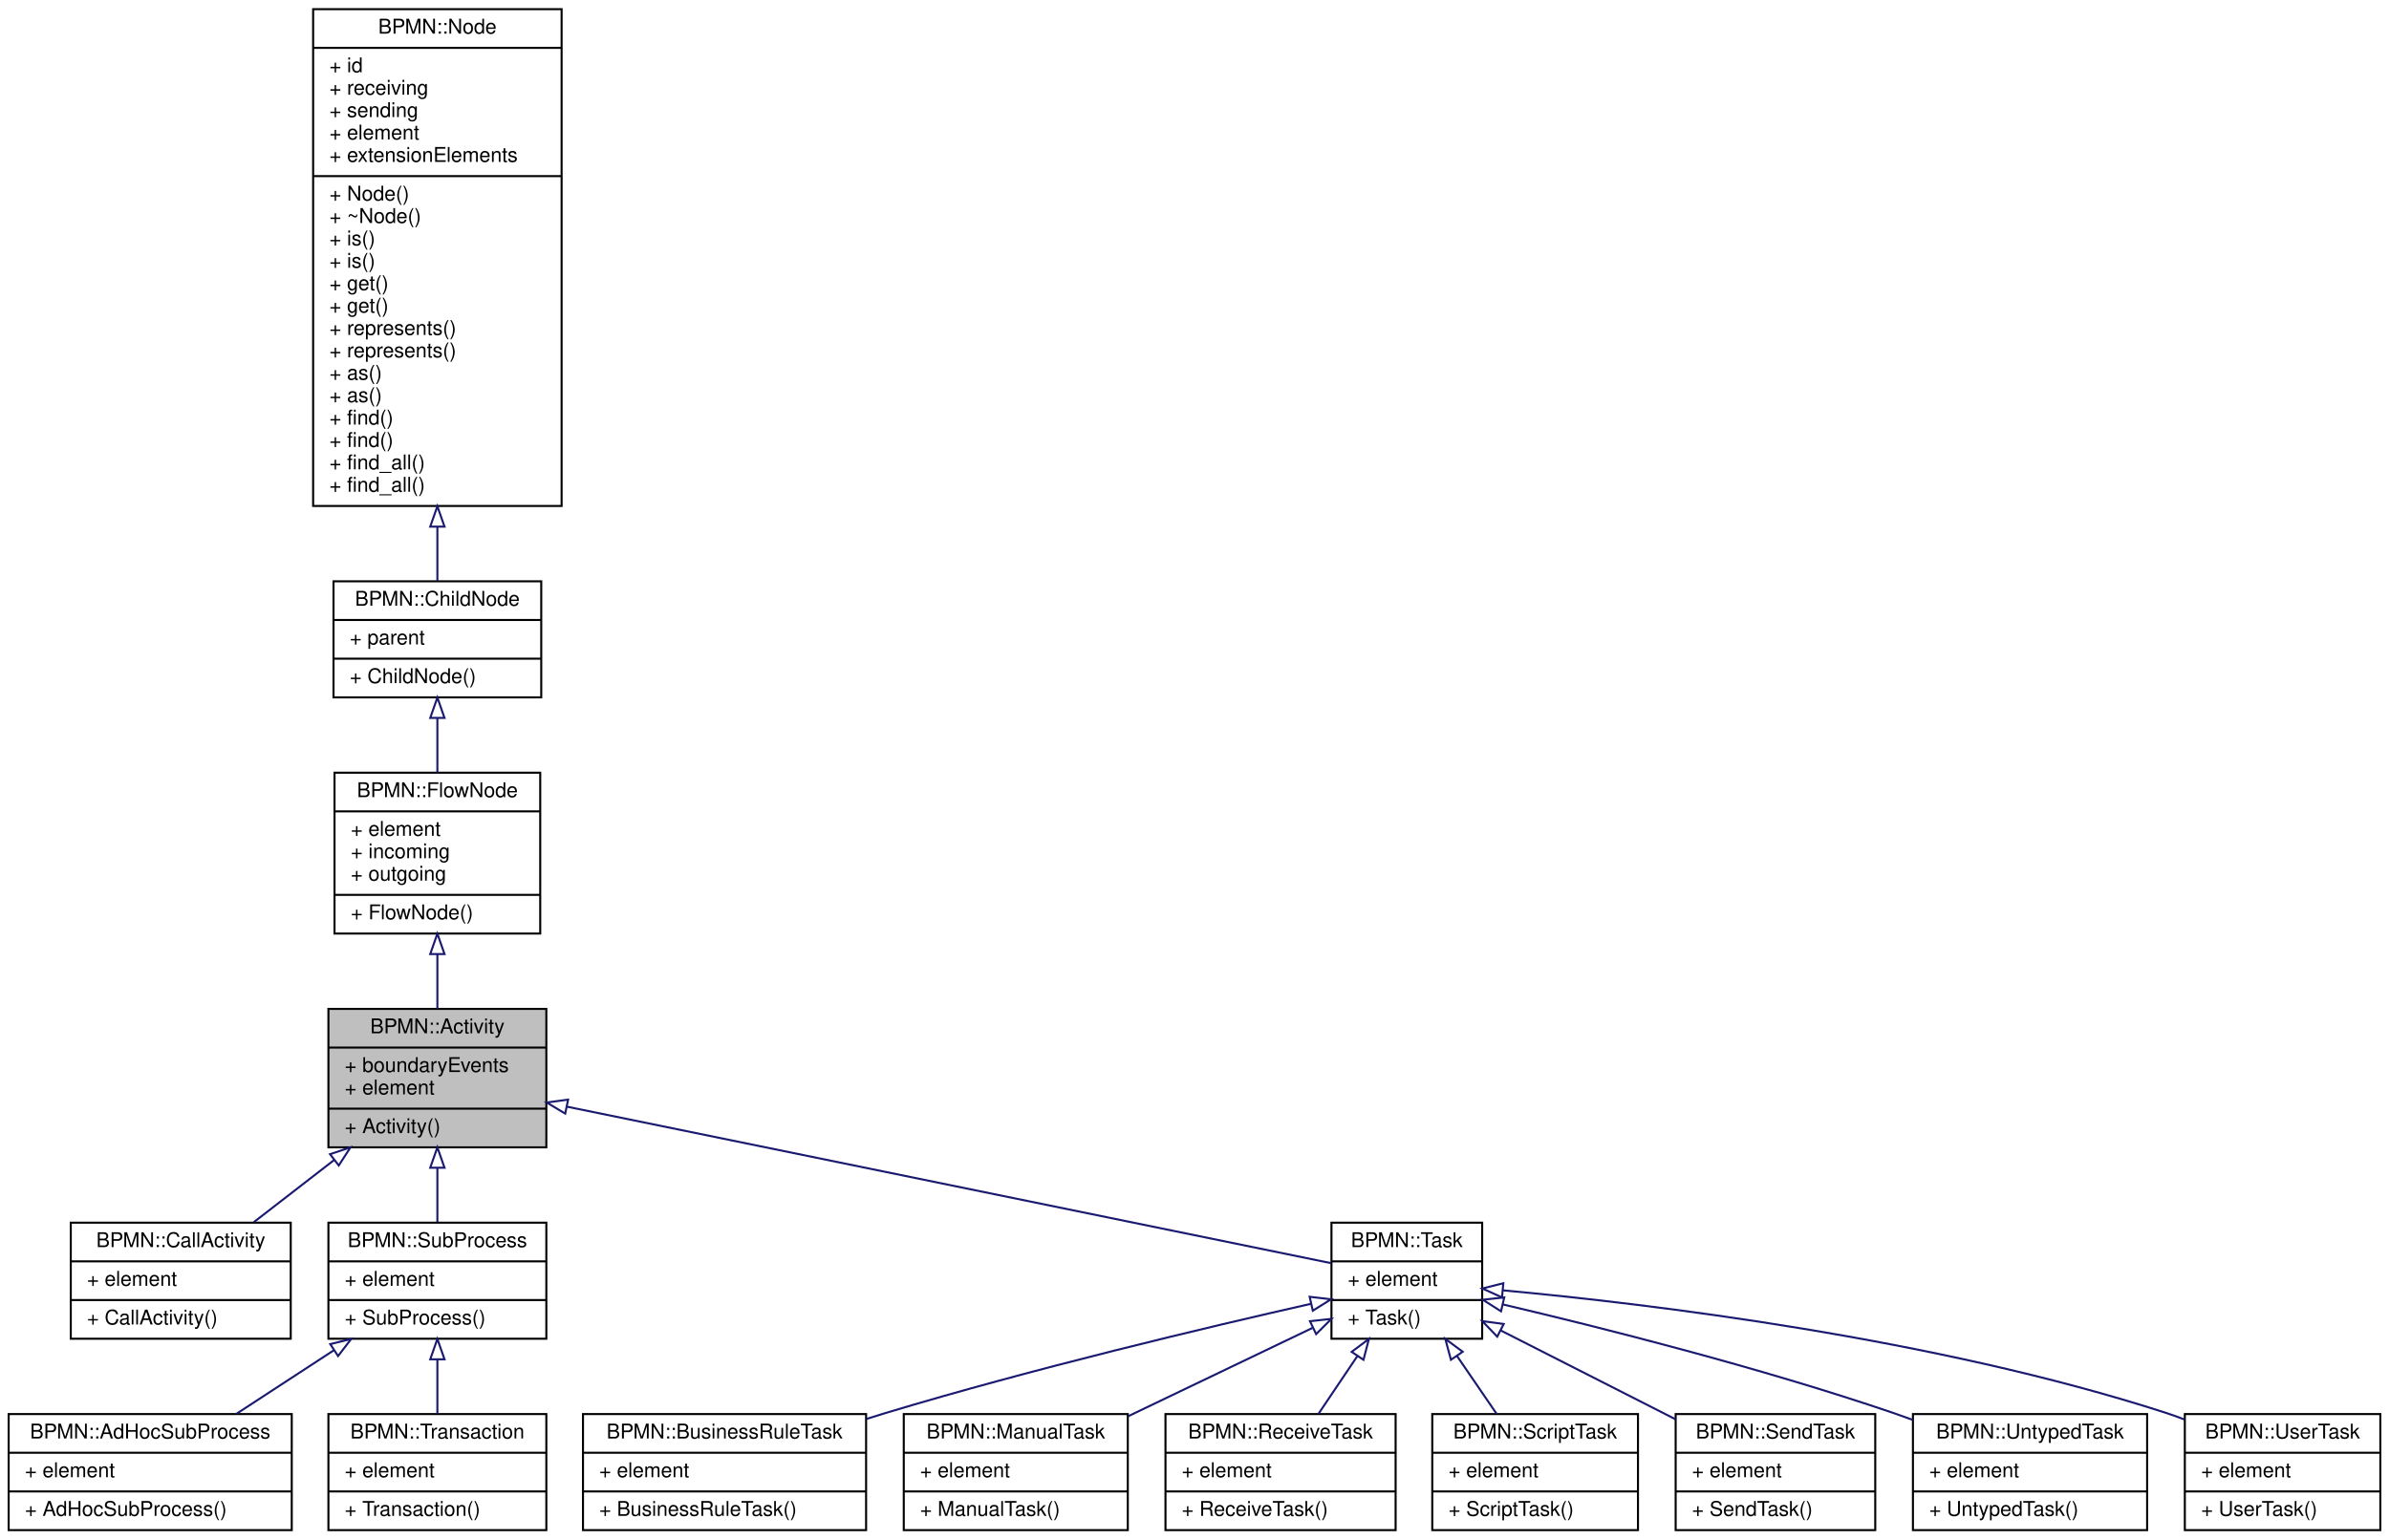
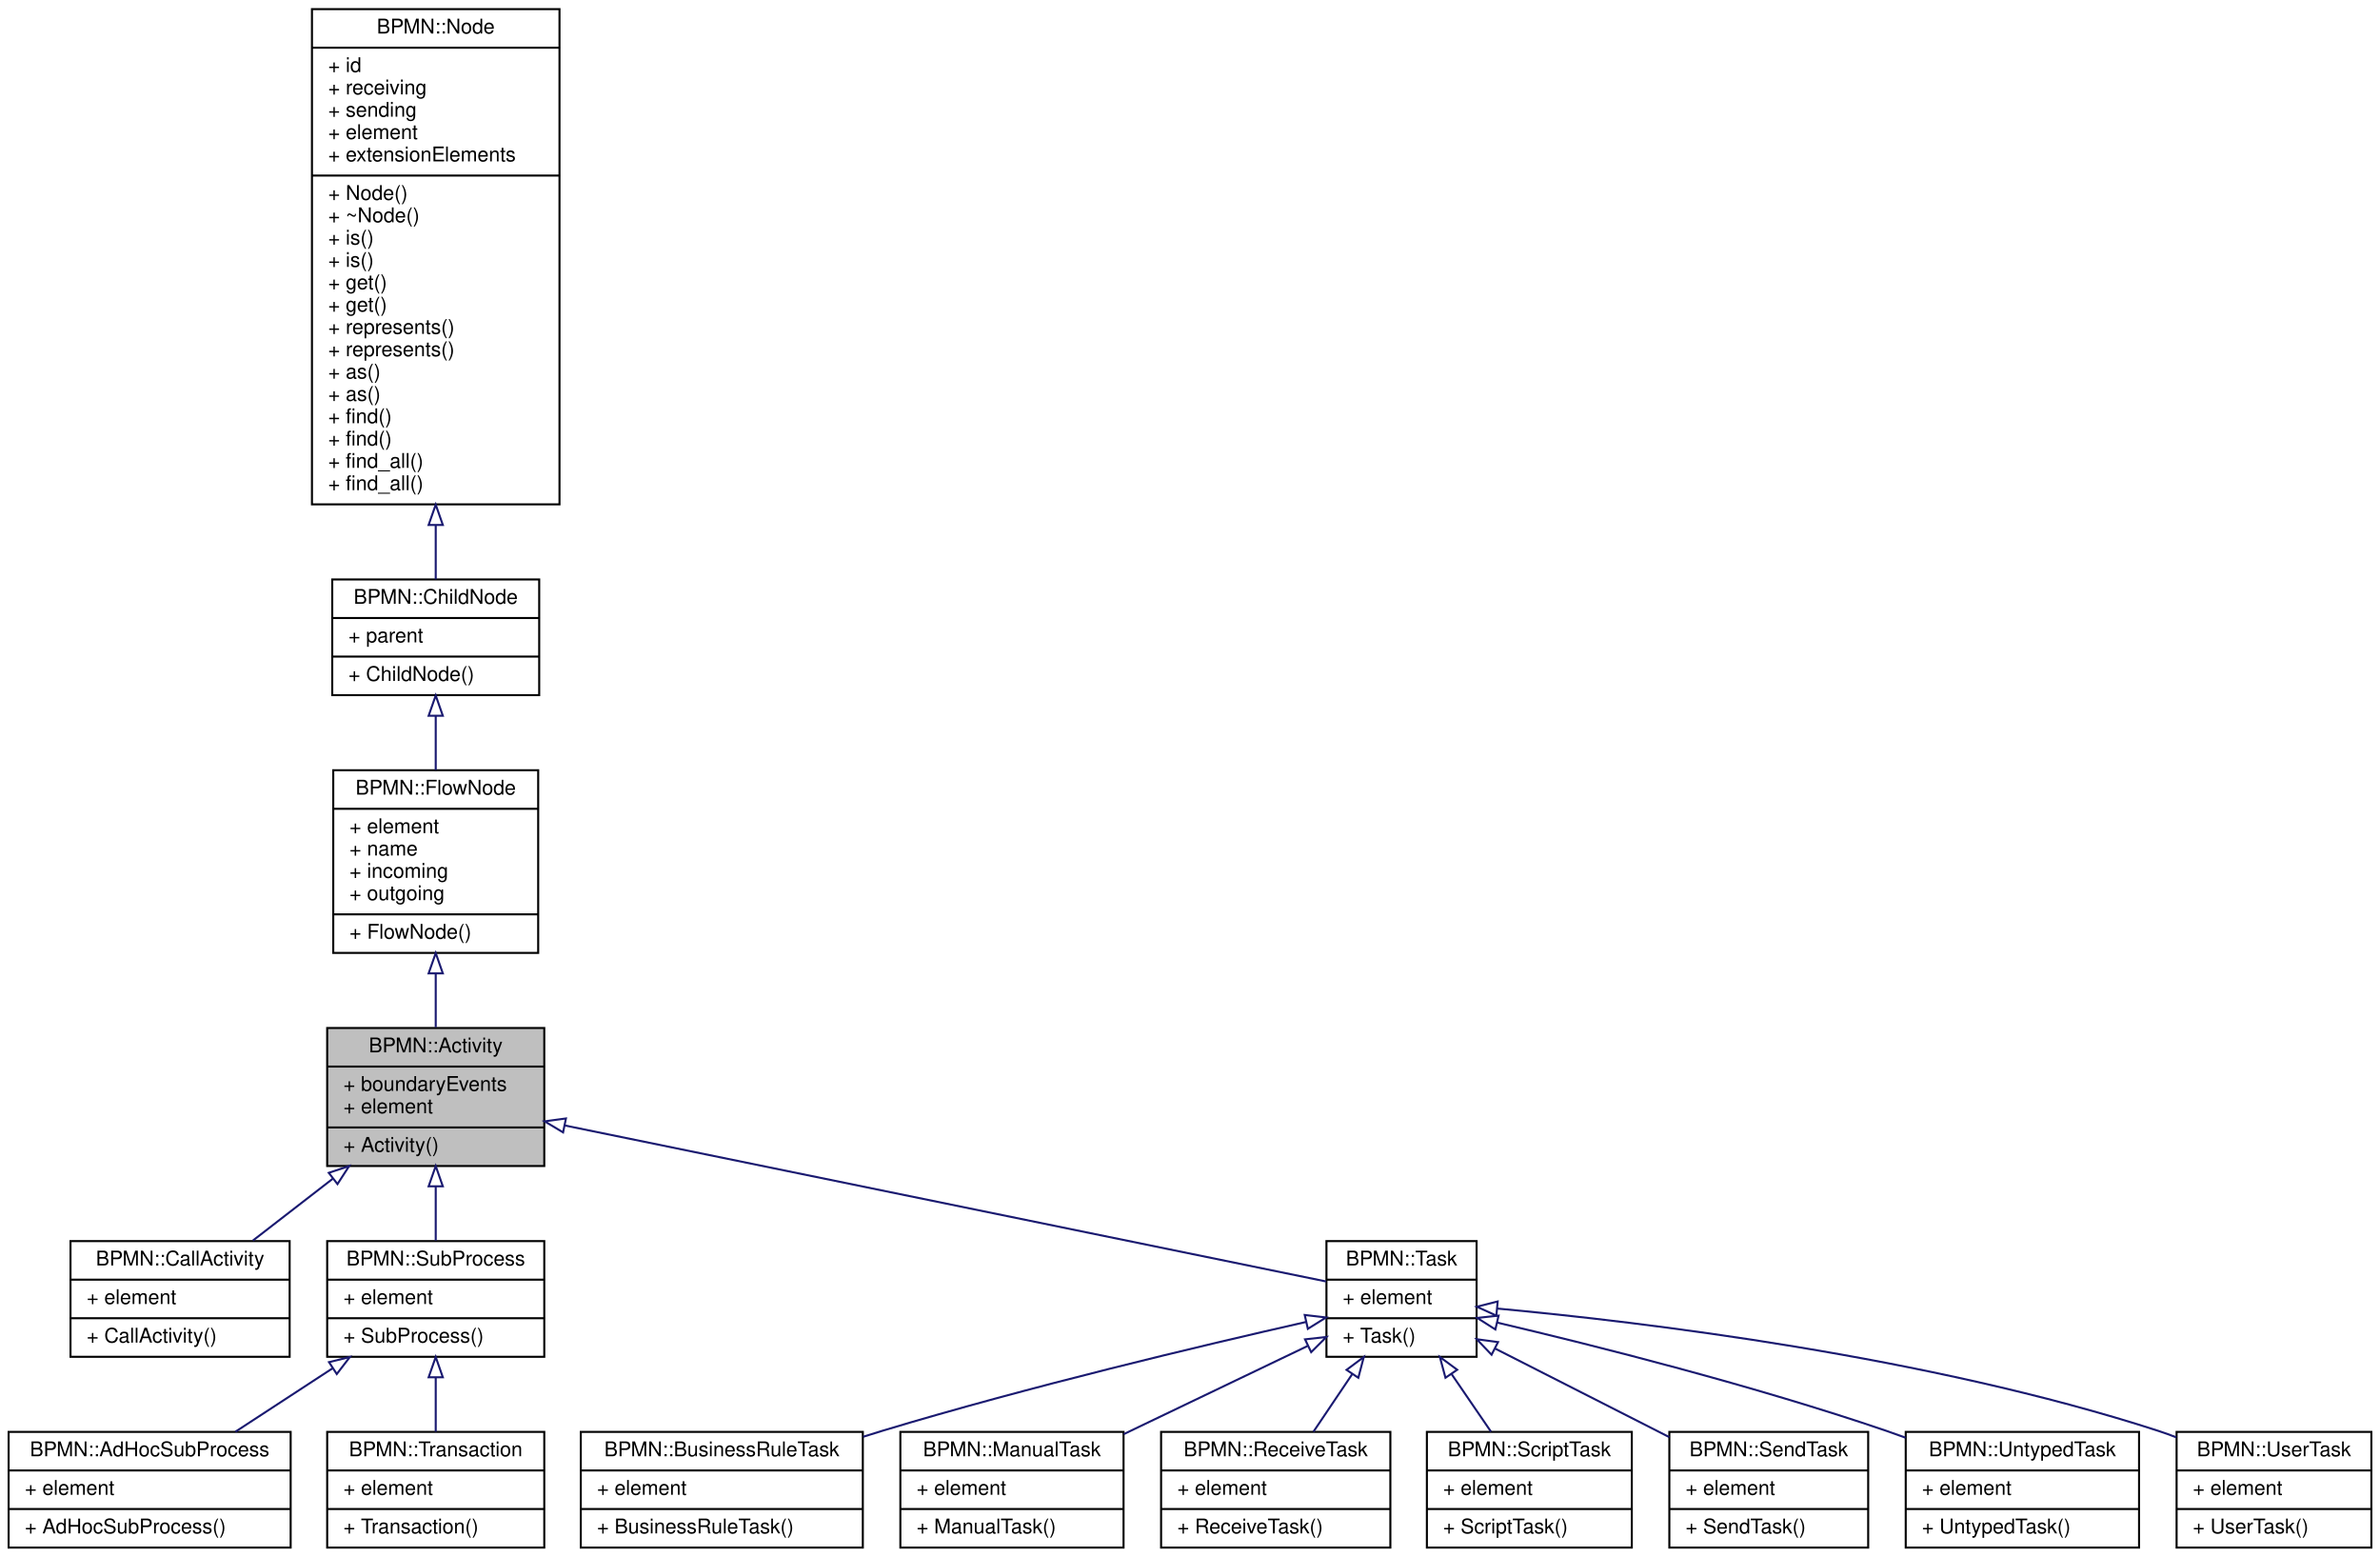
- <svg xmlns="http://www.w3.org/2000/svg" xmlns:xlink="http://www.w3.org/1999/xlink" width="1173pt" height="756pt" viewBox="0.00 0.00 1172.50 756.00">
-   <g id="graph0" class="graph" transform="scale(1 1) rotate(0) translate(4 752)">
+ <svg xmlns="http://www.w3.org/2000/svg" xmlns:xlink="http://www.w3.org/1999/xlink" width="1173pt" height="767pt" viewBox="0.00 0.00 1172.50 767.00">
+   <g id="graph0" class="graph" transform="scale(1 1) rotate(0) translate(4 763)">
    <g id="node1" class="node">
      <g id="a_node1">
        <a xlink:title=" ">
          <polygon fill="#bfbfbf" stroke="black" points="157,-188.5 157,-256.5 264,-256.5 264,-188.5 157,-188.5" />
          <text text-anchor="middle" x="210.5" y="-244.5" font-family="Helvetica,sans-Serif" font-size="10.00">BPMN::Activity</text>
          <polyline fill="none" stroke="black" points="157,-237.5 264,-237.5 " />
          <text text-anchor="start" x="165" y="-225.5" font-family="Helvetica,sans-Serif" font-size="10.00">+ boundaryEvents</text>
          <text text-anchor="start" x="165" y="-214.5" font-family="Helvetica,sans-Serif" font-size="10.00">+ element</text>
          <polyline fill="none" stroke="black" points="157,-207.5 264,-207.5 " />
          <text text-anchor="start" x="165" y="-195.5" font-family="Helvetica,sans-Serif" font-size="10.00">+ Activity()</text>
        </a>
      </g>
    </g>
    <g id="node5" class="node">
      <g id="a_node5">
        <a xlink:href="classBPMN_1_1CallActivity.html" target="_top" xlink:title=" ">
          <polygon fill="none" stroke="black" points="30.5,-94.5 30.5,-151.5 138.5,-151.5 138.5,-94.5 30.5,-94.5" />
          <text text-anchor="middle" x="84.5" y="-139.5" font-family="Helvetica,sans-Serif" font-size="10.00">BPMN::CallActivity</text>
          <polyline fill="none" stroke="black" points="30.5,-132.5 138.5,-132.5 " />
          <text text-anchor="start" x="38.5" y="-120.5" font-family="Helvetica,sans-Serif" font-size="10.00">+ element</text>
          <polyline fill="none" stroke="black" points="30.5,-113.5 138.5,-113.5 " />
          <text text-anchor="start" x="38.5" y="-101.5" font-family="Helvetica,sans-Serif" font-size="10.00">+ CallActivity()</text>
        </a>
      </g>
    </g>
    <g id="edge4" class="edge">
      <path fill="none" stroke="midnightblue" d="M159.75,-182.23C146.57,-172.03 132.64,-161.25 120.4,-151.78" />
      <polygon fill="none" stroke="midnightblue" points="157.79,-185.14 167.84,-188.49 162.08,-179.6 157.79,-185.14" />
    </g>
    <g id="node6" class="node">
      <g id="a_node6">
        <a xlink:href="classBPMN_1_1SubProcess.html" target="_top" xlink:title=" ">
          <polygon fill="none" stroke="black" points="157,-94.5 157,-151.5 264,-151.5 264,-94.5 157,-94.5" />
          <text text-anchor="middle" x="210.5" y="-139.5" font-family="Helvetica,sans-Serif" font-size="10.00">BPMN::SubProcess</text>
          <polyline fill="none" stroke="black" points="157,-132.5 264,-132.5 " />
          <text text-anchor="start" x="165" y="-120.5" font-family="Helvetica,sans-Serif" font-size="10.00">+ element</text>
          <polyline fill="none" stroke="black" points="157,-113.5 264,-113.5 " />
          <text text-anchor="start" x="165" y="-101.5" font-family="Helvetica,sans-Serif" font-size="10.00">+ SubProcess()</text>
        </a>
      </g>
    </g>
    <g id="edge5" class="edge">
      <path fill="none" stroke="midnightblue" d="M210.5,-178.45C210.5,-169.4 210.5,-160.09 210.5,-151.78" />
      <polygon fill="none" stroke="midnightblue" points="207,-178.49 210.5,-188.49 214,-178.49 207,-178.49" />
    </g>
    <g id="node9" class="node">
      <g id="a_node9">
        <a xlink:href="classBPMN_1_1Task.html" target="_top" xlink:title=" ">
          <polygon fill="none" stroke="black" points="649.5,-94.5 649.5,-151.5 723.5,-151.5 723.5,-94.5 649.5,-94.5" />
          <text text-anchor="middle" x="686.5" y="-139.5" font-family="Helvetica,sans-Serif" font-size="10.00">BPMN::Task</text>
          <polyline fill="none" stroke="black" points="649.5,-132.5 723.5,-132.5 " />
          <text text-anchor="start" x="657.5" y="-120.5" font-family="Helvetica,sans-Serif" font-size="10.00">+ element</text>
          <polyline fill="none" stroke="black" points="649.5,-113.5 723.5,-113.5 " />
          <text text-anchor="start" x="657.5" y="-101.5" font-family="Helvetica,sans-Serif" font-size="10.00">+ Task()</text>
        </a>
      </g>
    </g>
    <g id="edge8" class="edge">
      <path fill="none" stroke="midnightblue" d="M274.23,-208.45C375.08,-187.79 568.29,-148.21 649.31,-131.62" />
      <polygon fill="none" stroke="midnightblue" points="273.27,-205.07 264.18,-210.51 274.68,-211.93 273.27,-205.07" />
    </g>
    <g id="node2" class="node">
      <g id="a_node2">
        <a xlink:href="classBPMN_1_1FlowNode.html" target="_top" xlink:title="Represents a flow node in a BPMN process.">
-           <polygon fill="none" stroke="black" points="160,-293.5 160,-372.5 261,-372.5 261,-293.5 160,-293.5" />
-           <text text-anchor="middle" x="210.5" y="-360.5" font-family="Helvetica,sans-Serif" font-size="10.00">BPMN::FlowNode</text>
-           <polyline fill="none" stroke="black" points="160,-353.5 261,-353.5 " />
-           <text text-anchor="start" x="168" y="-341.5" font-family="Helvetica,sans-Serif" font-size="10.00">+ element</text>
+           <polygon fill="none" stroke="black" points="160,-293.5 160,-383.5 261,-383.5 261,-293.5 160,-293.5" />
+           <text text-anchor="middle" x="210.5" y="-371.5" font-family="Helvetica,sans-Serif" font-size="10.00">BPMN::FlowNode</text>
+           <polyline fill="none" stroke="black" points="160,-364.5 261,-364.5 " />
+           <text text-anchor="start" x="168" y="-352.5" font-family="Helvetica,sans-Serif" font-size="10.00">+ element</text>
+           <text text-anchor="start" x="168" y="-341.5" font-family="Helvetica,sans-Serif" font-size="10.00">+ name</text>
          <text text-anchor="start" x="168" y="-330.5" font-family="Helvetica,sans-Serif" font-size="10.00">+ incoming</text>
          <text text-anchor="start" x="168" y="-319.5" font-family="Helvetica,sans-Serif" font-size="10.00">+ outgoing</text>
          <polyline fill="none" stroke="black" points="160,-312.5 261,-312.5 " />
          <text text-anchor="start" x="168" y="-300.5" font-family="Helvetica,sans-Serif" font-size="10.00">+ FlowNode()</text>
        </a>
      </g>
    </g>
    <g id="edge1" class="edge">
-       <path fill="none" stroke="midnightblue" d="M210.5,-283.35C210.5,-274.28 210.5,-265 210.5,-256.54" />
-       <polygon fill="none" stroke="midnightblue" points="207,-283.44 210.5,-293.44 214,-283.44 207,-283.44" />
+       <path fill="none" stroke="midnightblue" d="M210.5,-283.32C210.5,-274.28 210.5,-265.16 210.5,-256.85" />
+       <polygon fill="none" stroke="midnightblue" points="207,-283.42 210.5,-293.42 214,-283.42 207,-283.42" />
    </g>
    <g id="node3" class="node">
      <g id="a_node3">
        <a xlink:href="classBPMN_1_1ChildNode.html" target="_top" xlink:title="Represents a node in a BPMN process that has a parent.">
-           <polygon fill="none" stroke="black" points="159.5,-409.5 159.5,-466.5 261.5,-466.5 261.5,-409.5 159.5,-409.5" />
-           <text text-anchor="middle" x="210.5" y="-454.5" font-family="Helvetica,sans-Serif" font-size="10.00">BPMN::ChildNode</text>
-           <polyline fill="none" stroke="black" points="159.5,-447.5 261.5,-447.5 " />
-           <text text-anchor="start" x="167.5" y="-435.5" font-family="Helvetica,sans-Serif" font-size="10.00">+ parent</text>
-           <polyline fill="none" stroke="black" points="159.5,-428.5 261.5,-428.5 " />
-           <text text-anchor="start" x="167.5" y="-416.5" font-family="Helvetica,sans-Serif" font-size="10.00">+ ChildNode()</text>
+           <polygon fill="none" stroke="black" points="159.5,-420.5 159.5,-477.5 261.5,-477.5 261.5,-420.5 159.5,-420.5" />
+           <text text-anchor="middle" x="210.5" y="-465.5" font-family="Helvetica,sans-Serif" font-size="10.00">BPMN::ChildNode</text>
+           <polyline fill="none" stroke="black" points="159.5,-458.5 261.5,-458.5 " />
+           <text text-anchor="start" x="167.5" y="-446.5" font-family="Helvetica,sans-Serif" font-size="10.00">+ parent</text>
+           <polyline fill="none" stroke="black" points="159.5,-439.5 261.5,-439.5 " />
+           <text text-anchor="start" x="167.5" y="-427.5" font-family="Helvetica,sans-Serif" font-size="10.00">+ ChildNode()</text>
        </a>
      </g>
    </g>
    <g id="edge2" class="edge">
-       <path fill="none" stroke="midnightblue" d="M210.5,-399.16C210.5,-390.47 210.5,-381.23 210.5,-372.52" />
-       <polygon fill="none" stroke="midnightblue" points="207,-399.4 210.5,-409.4 214,-399.4 207,-399.4" />
+       <path fill="none" stroke="midnightblue" d="M210.5,-410.21C210.5,-401.61 210.5,-392.39 210.5,-383.55" />
+       <polygon fill="none" stroke="midnightblue" points="207,-410.34 210.5,-420.34 214,-410.34 207,-410.34" />
    </g>
    <g id="node4" class="node">
      <g id="a_node4">
        <a xlink:href="classBPMN_1_1Node.html" target="_top" xlink:title="Represents a node in a BPMN process.">
-           <polygon fill="none" stroke="black" points="149.5,-503.5 149.5,-747.5 271.5,-747.5 271.5,-503.5 149.5,-503.5" />
-           <text text-anchor="middle" x="210.5" y="-735.5" font-family="Helvetica,sans-Serif" font-size="10.00">BPMN::Node</text>
-           <polyline fill="none" stroke="black" points="149.5,-728.5 271.5,-728.5 " />
-           <text text-anchor="start" x="157.5" y="-716.5" font-family="Helvetica,sans-Serif" font-size="10.00">+ id</text>
-           <text text-anchor="start" x="157.5" y="-705.5" font-family="Helvetica,sans-Serif" font-size="10.00">+ receiving</text>
-           <text text-anchor="start" x="157.5" y="-694.5" font-family="Helvetica,sans-Serif" font-size="10.00">+ sending</text>
-           <text text-anchor="start" x="157.5" y="-683.5" font-family="Helvetica,sans-Serif" font-size="10.00">+ element</text>
-           <text text-anchor="start" x="157.5" y="-672.5" font-family="Helvetica,sans-Serif" font-size="10.00">+ extensionElements</text>
-           <polyline fill="none" stroke="black" points="149.5,-665.5 271.5,-665.5 " />
-           <text text-anchor="start" x="157.5" y="-653.5" font-family="Helvetica,sans-Serif" font-size="10.00">+ Node()</text>
-           <text text-anchor="start" x="157.5" y="-642.5" font-family="Helvetica,sans-Serif" font-size="10.00">+ ~Node()</text>
+           <polygon fill="none" stroke="black" points="149.5,-514.5 149.5,-758.5 271.5,-758.5 271.5,-514.5 149.5,-514.5" />
+           <text text-anchor="middle" x="210.5" y="-746.5" font-family="Helvetica,sans-Serif" font-size="10.00">BPMN::Node</text>
+           <polyline fill="none" stroke="black" points="149.5,-739.5 271.5,-739.5 " />
+           <text text-anchor="start" x="157.5" y="-727.5" font-family="Helvetica,sans-Serif" font-size="10.00">+ id</text>
+           <text text-anchor="start" x="157.5" y="-716.5" font-family="Helvetica,sans-Serif" font-size="10.00">+ receiving</text>
+           <text text-anchor="start" x="157.5" y="-705.5" font-family="Helvetica,sans-Serif" font-size="10.00">+ sending</text>
+           <text text-anchor="start" x="157.5" y="-694.5" font-family="Helvetica,sans-Serif" font-size="10.00">+ element</text>
+           <text text-anchor="start" x="157.5" y="-683.5" font-family="Helvetica,sans-Serif" font-size="10.00">+ extensionElements</text>
+           <polyline fill="none" stroke="black" points="149.5,-676.5 271.5,-676.5 " />
+           <text text-anchor="start" x="157.5" y="-664.5" font-family="Helvetica,sans-Serif" font-size="10.00">+ Node()</text>
+           <text text-anchor="start" x="157.5" y="-653.5" font-family="Helvetica,sans-Serif" font-size="10.00">+ ~Node()</text>
+           <text text-anchor="start" x="157.5" y="-642.5" font-family="Helvetica,sans-Serif" font-size="10.00">+ is()</text>
          <text text-anchor="start" x="157.5" y="-631.5" font-family="Helvetica,sans-Serif" font-size="10.00">+ is()</text>
-           <text text-anchor="start" x="157.5" y="-620.5" font-family="Helvetica,sans-Serif" font-size="10.00">+ is()</text>
+           <text text-anchor="start" x="157.5" y="-620.5" font-family="Helvetica,sans-Serif" font-size="10.00">+ get()</text>
          <text text-anchor="start" x="157.5" y="-609.5" font-family="Helvetica,sans-Serif" font-size="10.00">+ get()</text>
-           <text text-anchor="start" x="157.5" y="-598.5" font-family="Helvetica,sans-Serif" font-size="10.00">+ get()</text>
+           <text text-anchor="start" x="157.5" y="-598.5" font-family="Helvetica,sans-Serif" font-size="10.00">+ represents()</text>
          <text text-anchor="start" x="157.5" y="-587.5" font-family="Helvetica,sans-Serif" font-size="10.00">+ represents()</text>
-           <text text-anchor="start" x="157.5" y="-576.5" font-family="Helvetica,sans-Serif" font-size="10.00">+ represents()</text>
+           <text text-anchor="start" x="157.5" y="-576.5" font-family="Helvetica,sans-Serif" font-size="10.00">+ as()</text>
          <text text-anchor="start" x="157.5" y="-565.5" font-family="Helvetica,sans-Serif" font-size="10.00">+ as()</text>
-           <text text-anchor="start" x="157.5" y="-554.5" font-family="Helvetica,sans-Serif" font-size="10.00">+ as()</text>
+           <text text-anchor="start" x="157.5" y="-554.5" font-family="Helvetica,sans-Serif" font-size="10.00">+ find()</text>
          <text text-anchor="start" x="157.5" y="-543.5" font-family="Helvetica,sans-Serif" font-size="10.00">+ find()</text>
-           <text text-anchor="start" x="157.5" y="-532.5" font-family="Helvetica,sans-Serif" font-size="10.00">+ find()</text>
+           <text text-anchor="start" x="157.5" y="-532.5" font-family="Helvetica,sans-Serif" font-size="10.00">+ find_all()</text>
          <text text-anchor="start" x="157.5" y="-521.5" font-family="Helvetica,sans-Serif" font-size="10.00">+ find_all()</text>
-           <text text-anchor="start" x="157.5" y="-510.5" font-family="Helvetica,sans-Serif" font-size="10.00">+ find_all()</text>
        </a>
      </g>
    </g>
    <g id="edge3" class="edge">
-       <path fill="none" stroke="midnightblue" d="M210.5,-493.34C210.5,-483.53 210.5,-474.42 210.5,-466.57" />
-       <polygon fill="none" stroke="midnightblue" points="207,-493.36 210.5,-503.36 214,-493.36 207,-493.36" />
+       <path fill="none" stroke="midnightblue" d="M210.5,-504.34C210.5,-494.53 210.5,-485.42 210.5,-477.57" />
+       <polygon fill="none" stroke="midnightblue" points="207,-504.36 210.5,-514.36 214,-504.36 207,-504.36" />
    </g>
    <g id="node7" class="node">
      <g id="a_node7">
        <a xlink:href="classBPMN_1_1AdHocSubProcess.html" target="_top" xlink:title=" ">
          <polygon fill="none" stroke="black" points="0,-0.5 0,-57.5 139,-57.5 139,-0.5 0,-0.5" />
          <text text-anchor="middle" x="69.5" y="-45.5" font-family="Helvetica,sans-Serif" font-size="10.00">BPMN::AdHocSubProcess</text>
          <polyline fill="none" stroke="black" points="0,-38.5 139,-38.5 " />
          <text text-anchor="start" x="8" y="-26.5" font-family="Helvetica,sans-Serif" font-size="10.00">+ element</text>
          <polyline fill="none" stroke="black" points="0,-19.5 139,-19.5 " />
          <text text-anchor="start" x="8" y="-7.5" font-family="Helvetica,sans-Serif" font-size="10.00">+ AdHocSubProcess()</text>
        </a>
      </g>
    </g>
    <g id="edge6" class="edge">
      <path fill="none" stroke="midnightblue" d="M159.64,-88.82C143.94,-78.57 126.83,-67.41 111.77,-57.58" />
      <polygon fill="none" stroke="midnightblue" points="157.91,-91.86 168.2,-94.4 161.73,-86 157.91,-91.86" />
    </g>
    <g id="node8" class="node">
      <g id="a_node8">
        <a xlink:href="classBPMN_1_1Transaction.html" target="_top" xlink:title=" ">
          <polygon fill="none" stroke="black" points="157,-0.5 157,-57.5 264,-57.5 264,-0.5 157,-0.5" />
          <text text-anchor="middle" x="210.5" y="-45.5" font-family="Helvetica,sans-Serif" font-size="10.00">BPMN::Transaction</text>
          <polyline fill="none" stroke="black" points="157,-38.5 264,-38.5 " />
          <text text-anchor="start" x="165" y="-26.5" font-family="Helvetica,sans-Serif" font-size="10.00">+ element</text>
          <polyline fill="none" stroke="black" points="157,-19.5 264,-19.5 " />
          <text text-anchor="start" x="165" y="-7.5" font-family="Helvetica,sans-Serif" font-size="10.00">+ Transaction()</text>
        </a>
      </g>
    </g>
    <g id="edge7" class="edge">
      <path fill="none" stroke="midnightblue" d="M210.5,-84.21C210.5,-75.29 210.5,-65.95 210.5,-57.58" />
      <polygon fill="none" stroke="midnightblue" points="207,-84.4 210.5,-94.4 214,-84.4 207,-84.4" />
    </g>
    <g id="node10" class="node">
      <g id="a_node10">
        <a xlink:href="classBPMN_1_1BusinessRuleTask.html" target="_top" xlink:title=" ">
          <polygon fill="none" stroke="black" points="282,-0.5 282,-57.5 421,-57.5 421,-0.5 282,-0.5" />
          <text text-anchor="middle" x="351.5" y="-45.5" font-family="Helvetica,sans-Serif" font-size="10.00">BPMN::BusinessRuleTask</text>
          <polyline fill="none" stroke="black" points="282,-38.5 421,-38.5 " />
          <text text-anchor="start" x="290" y="-26.5" font-family="Helvetica,sans-Serif" font-size="10.00">+ element</text>
          <polyline fill="none" stroke="black" points="282,-19.5 421,-19.5 " />
          <text text-anchor="start" x="290" y="-7.5" font-family="Helvetica,sans-Serif" font-size="10.00">+ BusinessRuleTask()</text>
        </a>
      </g>
    </g>
    <g id="edge9" class="edge">
      <path fill="none" stroke="midnightblue" d="M639.45,-111.66C587.82,-99.98 502.67,-79.76 430.5,-58 427.43,-57.08 424.31,-56.1 421.17,-55.1" />
      <polygon fill="none" stroke="midnightblue" points="638.79,-115.1 649.31,-113.88 640.33,-108.27 638.79,-115.1" />
    </g>
    <g id="node11" class="node">
      <g id="a_node11">
        <a xlink:href="classBPMN_1_1ManualTask.html" target="_top" xlink:title=" ">
          <polygon fill="none" stroke="black" points="439.5,-0.5 439.5,-57.5 549.5,-57.5 549.5,-0.5 439.5,-0.5" />
          <text text-anchor="middle" x="494.5" y="-45.5" font-family="Helvetica,sans-Serif" font-size="10.00">BPMN::ManualTask</text>
          <polyline fill="none" stroke="black" points="439.5,-38.5 549.5,-38.5 " />
          <text text-anchor="start" x="447.5" y="-26.5" font-family="Helvetica,sans-Serif" font-size="10.00">+ element</text>
          <polyline fill="none" stroke="black" points="439.5,-19.5 549.5,-19.5 " />
          <text text-anchor="start" x="447.5" y="-7.5" font-family="Helvetica,sans-Serif" font-size="10.00">+ ManualTask()</text>
        </a>
      </g>
    </g>
    <g id="edge10" class="edge">
      <path fill="none" stroke="midnightblue" d="M640.16,-99.8C612.89,-86.73 578.25,-70.13 549.58,-56.39" />
      <polygon fill="none" stroke="midnightblue" points="638.95,-103.1 649.48,-104.26 641.97,-96.78 638.95,-103.1" />
    </g>
    <g id="node12" class="node">
      <g id="a_node12">
        <a xlink:href="classBPMN_1_1ReceiveTask.html" target="_top" xlink:title=" ">
          <polygon fill="none" stroke="black" points="568,-0.5 568,-57.5 681,-57.5 681,-0.5 568,-0.5" />
          <text text-anchor="middle" x="624.5" y="-45.5" font-family="Helvetica,sans-Serif" font-size="10.00">BPMN::ReceiveTask</text>
          <polyline fill="none" stroke="black" points="568,-38.5 681,-38.5 " />
          <text text-anchor="start" x="576" y="-26.5" font-family="Helvetica,sans-Serif" font-size="10.00">+ element</text>
          <polyline fill="none" stroke="black" points="568,-19.5 681,-19.5 " />
          <text text-anchor="start" x="576" y="-7.5" font-family="Helvetica,sans-Serif" font-size="10.00">+ ReceiveTask()</text>
        </a>
      </g>
    </g>
    <g id="edge11" class="edge">
      <path fill="none" stroke="midnightblue" d="M662.2,-85.95C655.85,-76.52 649.1,-66.5 643.09,-57.58" />
      <polygon fill="none" stroke="midnightblue" points="659.41,-88.06 667.9,-94.4 665.21,-84.15 659.41,-88.06" />
    </g>
    <g id="node13" class="node">
      <g id="a_node13">
        <a xlink:href="classBPMN_1_1ScriptTask.html" target="_top" xlink:title=" ">
          <polygon fill="none" stroke="black" points="699,-0.5 699,-57.5 800,-57.5 800,-0.5 699,-0.5" />
          <text text-anchor="middle" x="749.5" y="-45.5" font-family="Helvetica,sans-Serif" font-size="10.00">BPMN::ScriptTask</text>
          <polyline fill="none" stroke="black" points="699,-38.5 800,-38.5 " />
          <text text-anchor="start" x="707" y="-26.5" font-family="Helvetica,sans-Serif" font-size="10.00">+ element</text>
          <polyline fill="none" stroke="black" points="699,-19.5 800,-19.5 " />
          <text text-anchor="start" x="707" y="-7.5" font-family="Helvetica,sans-Serif" font-size="10.00">+ ScriptTask()</text>
        </a>
      </g>
    </g>
    <g id="edge12" class="edge">
      <path fill="none" stroke="midnightblue" d="M711.19,-85.95C717.65,-76.52 724.51,-66.5 730.61,-57.58" />
      <polygon fill="none" stroke="midnightblue" points="708.16,-84.17 705.4,-94.4 713.94,-88.12 708.16,-84.17" />
    </g>
    <g id="node14" class="node">
      <g id="a_node14">
        <a xlink:href="classBPMN_1_1SendTask.html" target="_top" xlink:title=" ">
          <polygon fill="none" stroke="black" points="818.5,-0.5 818.5,-57.5 916.5,-57.5 916.5,-0.5 818.5,-0.5" />
          <text text-anchor="middle" x="867.5" y="-45.5" font-family="Helvetica,sans-Serif" font-size="10.00">BPMN::SendTask</text>
          <polyline fill="none" stroke="black" points="818.5,-38.5 916.5,-38.5 " />
          <text text-anchor="start" x="826.5" y="-26.5" font-family="Helvetica,sans-Serif" font-size="10.00">+ element</text>
          <polyline fill="none" stroke="black" points="818.5,-19.5 916.5,-19.5 " />
          <text text-anchor="start" x="826.5" y="-7.5" font-family="Helvetica,sans-Serif" font-size="10.00">+ SendTask()</text>
        </a>
      </g>
    </g>
    <g id="edge13" class="edge">
      <path fill="none" stroke="midnightblue" d="M732.56,-98.59C758.82,-85.24 791.72,-68.52 818.46,-54.93" />
      <polygon fill="none" stroke="midnightblue" points="730.89,-95.51 723.56,-103.16 734.07,-101.75 730.89,-95.51" />
    </g>
    <g id="node15" class="node">
      <g id="a_node15">
        <a xlink:href="classBPMN_1_1UntypedTask.html" target="_top" xlink:title=" ">
          <polygon fill="none" stroke="black" points="935,-0.5 935,-57.5 1050,-57.5 1050,-0.5 935,-0.5" />
          <text text-anchor="middle" x="992.5" y="-45.5" font-family="Helvetica,sans-Serif" font-size="10.00">BPMN::UntypedTask</text>
          <polyline fill="none" stroke="black" points="935,-38.5 1050,-38.5 " />
          <text text-anchor="start" x="943" y="-26.5" font-family="Helvetica,sans-Serif" font-size="10.00">+ element</text>
          <polyline fill="none" stroke="black" points="935,-19.5 1050,-19.5 " />
          <text text-anchor="start" x="943" y="-7.5" font-family="Helvetica,sans-Serif" font-size="10.00">+ UntypedTask()</text>
        </a>
      </g>
    </g>
    <g id="edge14" class="edge">
      <path fill="none" stroke="midnightblue" d="M733.73,-111.33C782.35,-99.9 860.03,-80.33 925.5,-58 928.6,-56.94 931.77,-55.81 934.95,-54.63" />
      <polygon fill="none" stroke="midnightblue" points="732.75,-107.97 723.81,-113.65 734.34,-114.79 732.75,-107.97" />
    </g>
    <g id="node16" class="node">
      <g id="a_node16">
        <a xlink:href="classBPMN_1_1UserTask.html" target="_top" xlink:title=" ">
          <polygon fill="none" stroke="black" points="1068.5,-0.5 1068.5,-57.5 1164.5,-57.5 1164.5,-0.5 1068.5,-0.5" />
          <text text-anchor="middle" x="1116.5" y="-45.5" font-family="Helvetica,sans-Serif" font-size="10.00">BPMN::UserTask</text>
          <polyline fill="none" stroke="black" points="1068.5,-38.5 1164.5,-38.5 " />
          <text text-anchor="start" x="1076.5" y="-26.5" font-family="Helvetica,sans-Serif" font-size="10.00">+ element</text>
          <polyline fill="none" stroke="black" points="1068.5,-19.5 1164.5,-19.5 " />
          <text text-anchor="start" x="1076.5" y="-7.5" font-family="Helvetica,sans-Serif" font-size="10.00">+ UserTask()</text>
        </a>
      </g>
    </g>
    <g id="edge15" class="edge">
      <path fill="none" stroke="midnightblue" d="M733.69,-118.27C805.5,-111.62 945.86,-94.81 1059.5,-58 1062.44,-57.05 1065.41,-55.97 1068.39,-54.8" />
      <polygon fill="none" stroke="midnightblue" points="733.25,-114.79 723.61,-119.17 733.88,-121.76 733.25,-114.79" />
    </g>
  </g>
</svg>
